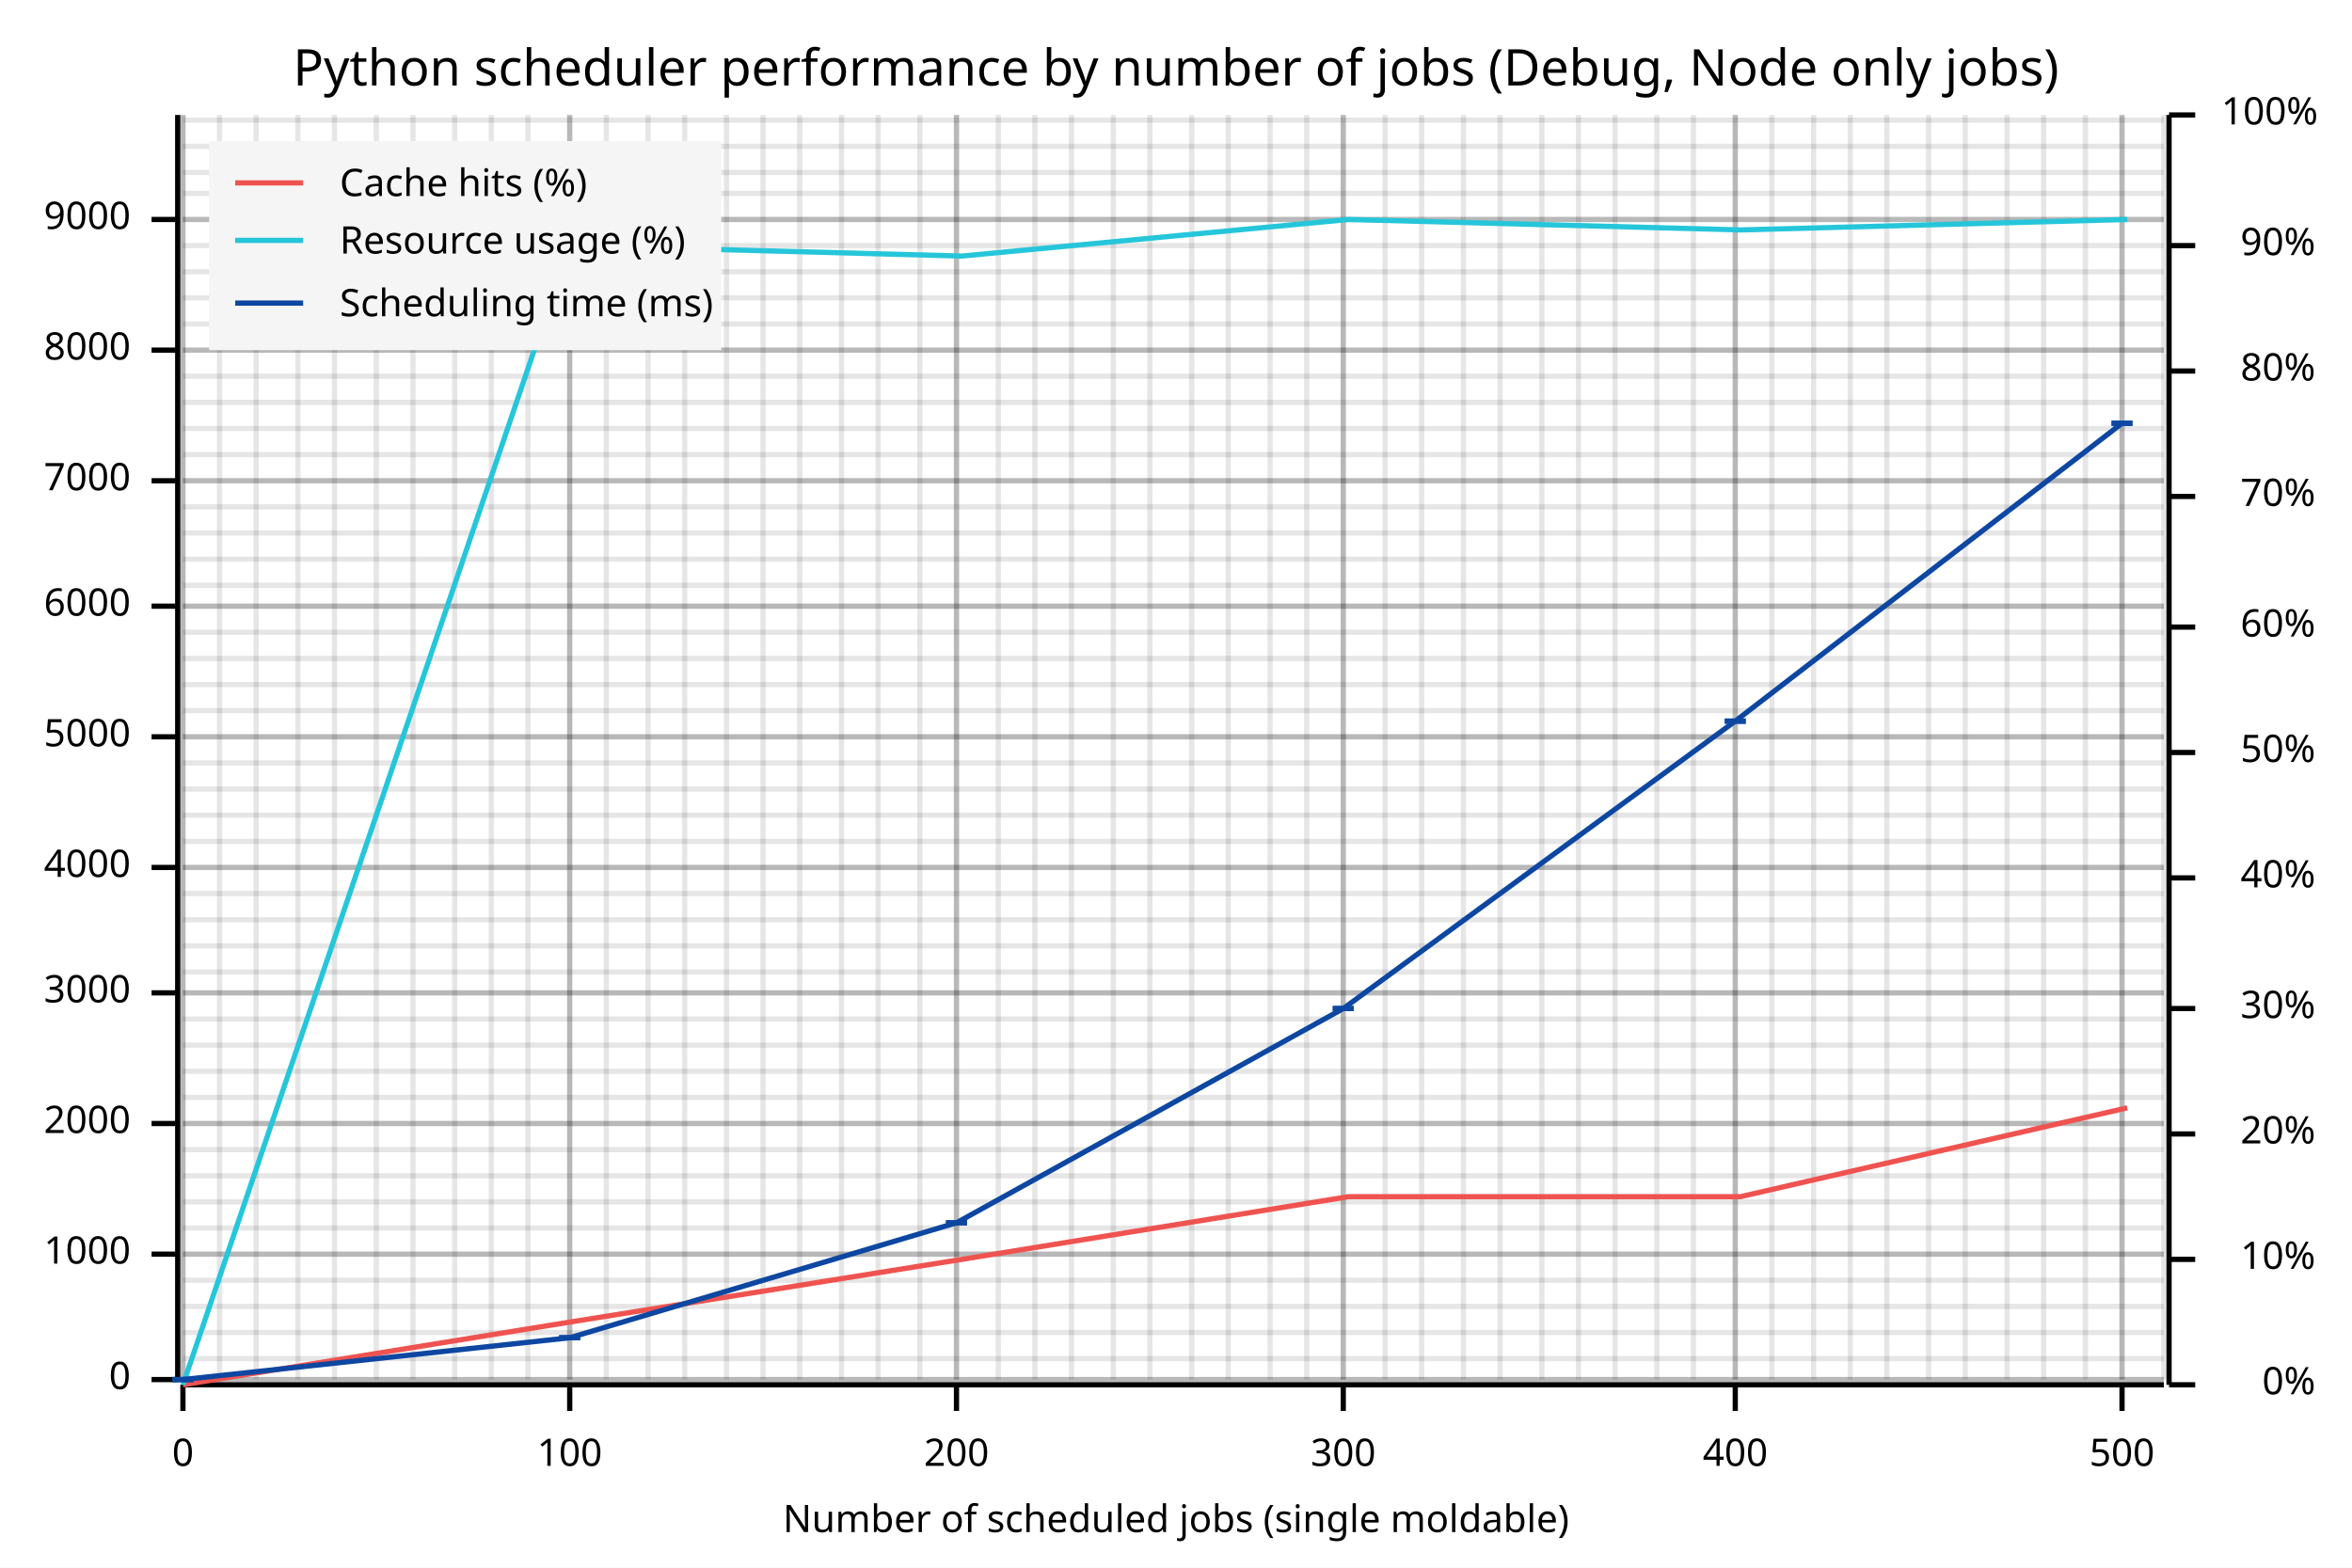
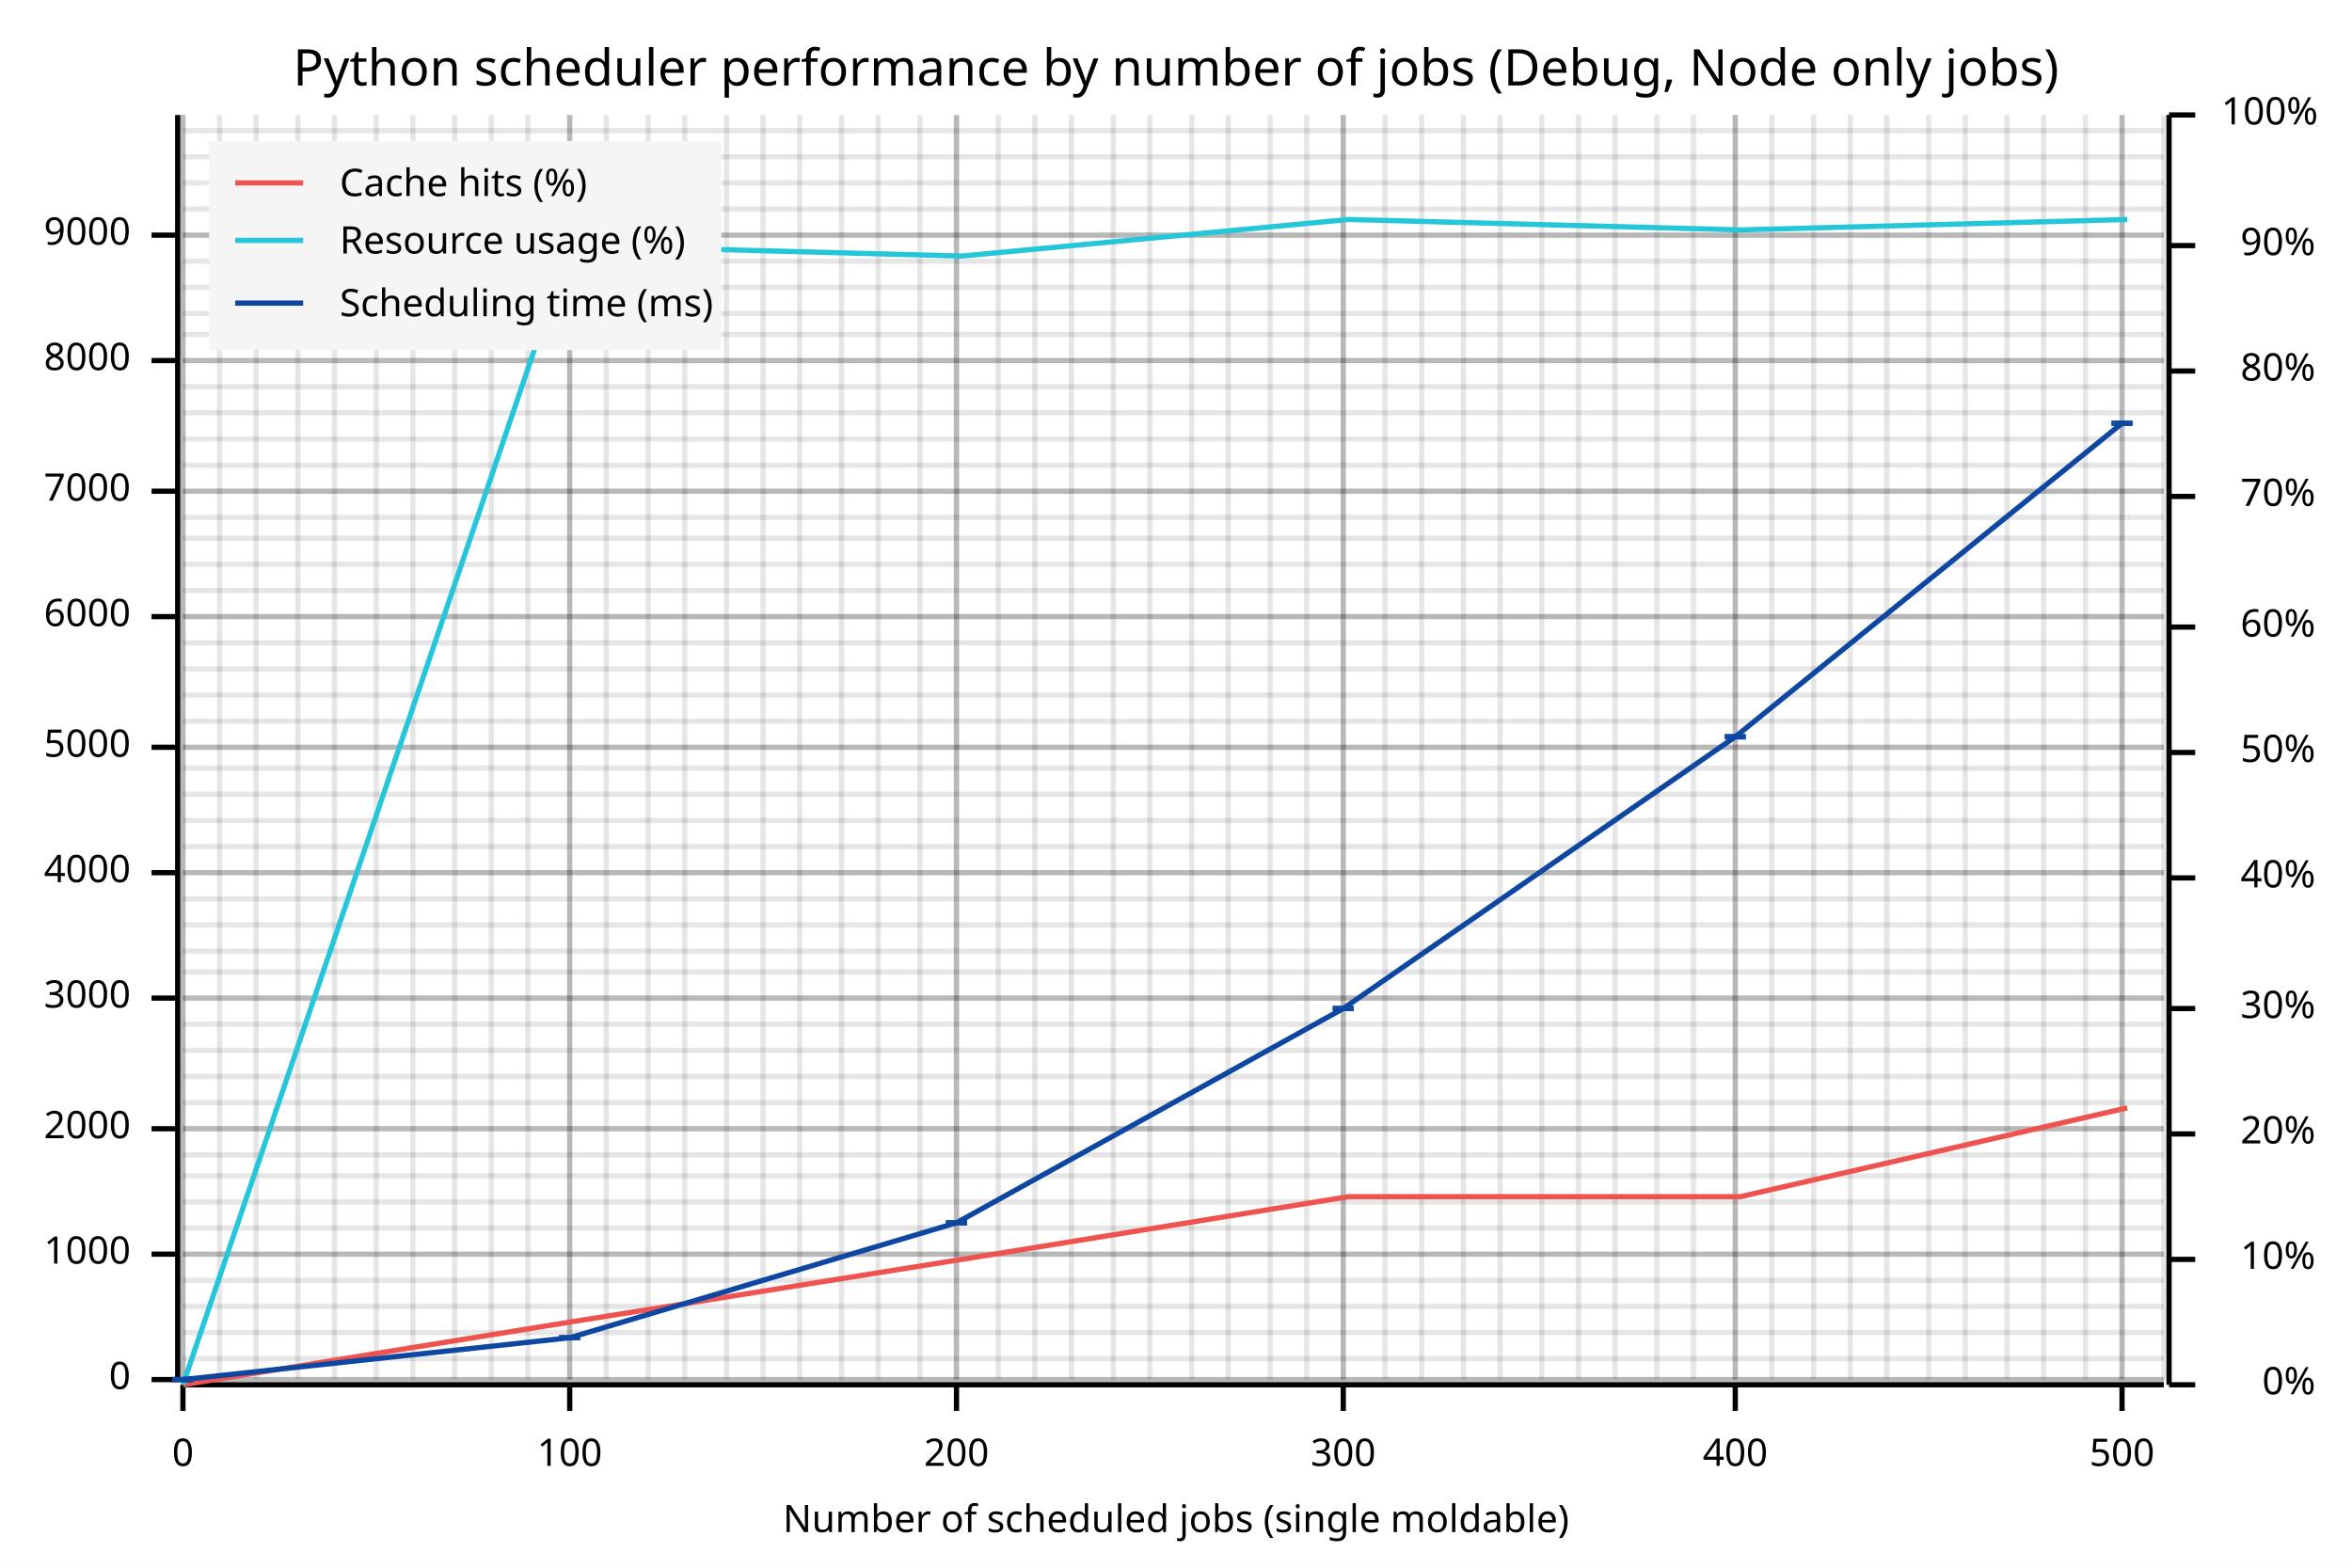
<svg xmlns="http://www.w3.org/2000/svg" width="450" height="300" viewBox="0 0 450 300">
  <rect x="0" y="0" width="450" height="300" opacity="1" fill="#FFFFFF" stroke="none" />
  <text x="225" y="9" dy="0.76em" text-anchor="middle" font-family="sans-serif" font-size="9.677" opacity="1" fill="#000000">
Python scheduler performance by number of jobs (Debug, Node only jobs)
</text>
  <line opacity="0.1" stroke="#000000" stroke-width="1" x1="35" y1="264" x2="35" y2="22" />
  <line opacity="0.1" stroke="#000000" stroke-width="1" x1="42" y1="264" x2="42" y2="22" />
  <line opacity="0.1" stroke="#000000" stroke-width="1" x1="49" y1="264" x2="49" y2="22" />
  <line opacity="0.1" stroke="#000000" stroke-width="1" x1="57" y1="264" x2="57" y2="22" />
  <line opacity="0.1" stroke="#000000" stroke-width="1" x1="64" y1="264" x2="64" y2="22" />
  <line opacity="0.1" stroke="#000000" stroke-width="1" x1="72" y1="264" x2="72" y2="22" />
  <line opacity="0.1" stroke="#000000" stroke-width="1" x1="79" y1="264" x2="79" y2="22" />
  <line opacity="0.1" stroke="#000000" stroke-width="1" x1="87" y1="264" x2="87" y2="22" />
  <line opacity="0.1" stroke="#000000" stroke-width="1" x1="94" y1="264" x2="94" y2="22" />
  <line opacity="0.1" stroke="#000000" stroke-width="1" x1="101" y1="264" x2="101" y2="22" />
  <line opacity="0.1" stroke="#000000" stroke-width="1" x1="109" y1="264" x2="109" y2="22" />
  <line opacity="0.1" stroke="#000000" stroke-width="1" x1="116" y1="264" x2="116" y2="22" />
  <line opacity="0.1" stroke="#000000" stroke-width="1" x1="124" y1="264" x2="124" y2="22" />
  <line opacity="0.1" stroke="#000000" stroke-width="1" x1="131" y1="264" x2="131" y2="22" />
  <line opacity="0.1" stroke="#000000" stroke-width="1" x1="139" y1="264" x2="139" y2="22" />
  <line opacity="0.1" stroke="#000000" stroke-width="1" x1="146" y1="264" x2="146" y2="22" />
  <line opacity="0.1" stroke="#000000" stroke-width="1" x1="153" y1="264" x2="153" y2="22" />
  <line opacity="0.1" stroke="#000000" stroke-width="1" x1="161" y1="264" x2="161" y2="22" />
  <line opacity="0.1" stroke="#000000" stroke-width="1" x1="168" y1="264" x2="168" y2="22" />
  <line opacity="0.1" stroke="#000000" stroke-width="1" x1="176" y1="264" x2="176" y2="22" />
  <line opacity="0.1" stroke="#000000" stroke-width="1" x1="183" y1="264" x2="183" y2="22" />
  <line opacity="0.1" stroke="#000000" stroke-width="1" x1="191" y1="264" x2="191" y2="22" />
  <line opacity="0.1" stroke="#000000" stroke-width="1" x1="198" y1="264" x2="198" y2="22" />
  <line opacity="0.1" stroke="#000000" stroke-width="1" x1="205" y1="264" x2="205" y2="22" />
  <line opacity="0.1" stroke="#000000" stroke-width="1" x1="213" y1="264" x2="213" y2="22" />
  <line opacity="0.1" stroke="#000000" stroke-width="1" x1="220" y1="264" x2="220" y2="22" />
  <line opacity="0.1" stroke="#000000" stroke-width="1" x1="228" y1="264" x2="228" y2="22" />
  <line opacity="0.1" stroke="#000000" stroke-width="1" x1="235" y1="264" x2="235" y2="22" />
  <line opacity="0.1" stroke="#000000" stroke-width="1" x1="243" y1="264" x2="243" y2="22" />
  <line opacity="0.1" stroke="#000000" stroke-width="1" x1="250" y1="264" x2="250" y2="22" />
  <line opacity="0.1" stroke="#000000" stroke-width="1" x1="257" y1="264" x2="257" y2="22" />
  <line opacity="0.1" stroke="#000000" stroke-width="1" x1="265" y1="264" x2="265" y2="22" />
  <line opacity="0.1" stroke="#000000" stroke-width="1" x1="272" y1="264" x2="272" y2="22" />
  <line opacity="0.1" stroke="#000000" stroke-width="1" x1="280" y1="264" x2="280" y2="22" />
  <line opacity="0.1" stroke="#000000" stroke-width="1" x1="287" y1="264" x2="287" y2="22" />
  <line opacity="0.1" stroke="#000000" stroke-width="1" x1="295" y1="264" x2="295" y2="22" />
  <line opacity="0.1" stroke="#000000" stroke-width="1" x1="302" y1="264" x2="302" y2="22" />
  <line opacity="0.1" stroke="#000000" stroke-width="1" x1="309" y1="264" x2="309" y2="22" />
  <line opacity="0.1" stroke="#000000" stroke-width="1" x1="317" y1="264" x2="317" y2="22" />
  <line opacity="0.1" stroke="#000000" stroke-width="1" x1="324" y1="264" x2="324" y2="22" />
  <line opacity="0.1" stroke="#000000" stroke-width="1" x1="332" y1="264" x2="332" y2="22" />
  <line opacity="0.1" stroke="#000000" stroke-width="1" x1="339" y1="264" x2="339" y2="22" />
  <line opacity="0.1" stroke="#000000" stroke-width="1" x1="347" y1="264" x2="347" y2="22" />
  <line opacity="0.1" stroke="#000000" stroke-width="1" x1="354" y1="264" x2="354" y2="22" />
  <line opacity="0.1" stroke="#000000" stroke-width="1" x1="361" y1="264" x2="361" y2="22" />
  <line opacity="0.1" stroke="#000000" stroke-width="1" x1="369" y1="264" x2="369" y2="22" />
  <line opacity="0.1" stroke="#000000" stroke-width="1" x1="376" y1="264" x2="376" y2="22" />
  <line opacity="0.1" stroke="#000000" stroke-width="1" x1="384" y1="264" x2="384" y2="22" />
  <line opacity="0.1" stroke="#000000" stroke-width="1" x1="391" y1="264" x2="391" y2="22" />
  <line opacity="0.1" stroke="#000000" stroke-width="1" x1="399" y1="264" x2="399" y2="22" />
  <line opacity="0.1" stroke="#000000" stroke-width="1" x1="406" y1="264" x2="406" y2="22" />
  <line opacity="0.1" stroke="#000000" stroke-width="1" x1="414" y1="264" x2="414" y2="22" />
  <line opacity="0.1" stroke="#000000" stroke-width="1" x1="35" y1="264" x2="414" y2="264" />
  <line opacity="0.1" stroke="#000000" stroke-width="1" x1="35" y1="260" x2="414" y2="260" />
  <line opacity="0.1" stroke="#000000" stroke-width="1" x1="35" y1="255" x2="414" y2="255" />
  <line opacity="0.1" stroke="#000000" stroke-width="1" x1="35" y1="250" x2="414" y2="250" />
  <line opacity="0.1" stroke="#000000" stroke-width="1" x1="35" y1="245" x2="414" y2="245" />
  <line opacity="0.1" stroke="#000000" stroke-width="1" x1="35" y1="240" x2="414" y2="240" />
  <line opacity="0.1" stroke="#000000" stroke-width="1" x1="35" y1="235" x2="414" y2="235" />
  <line opacity="0.1" stroke="#000000" stroke-width="1" x1="35" y1="230" x2="414" y2="230" />
  <line opacity="0.1" stroke="#000000" stroke-width="1" x1="35" y1="225" x2="414" y2="225" />
-   <line opacity="0.1" stroke="#000000" stroke-width="1" x1="35" y1="220" x2="414" y2="220" />
-   <line opacity="0.1" stroke="#000000" stroke-width="1" x1="35" y1="215" x2="414" y2="215" />
-   <line opacity="0.1" stroke="#000000" stroke-width="1" x1="35" y1="210" x2="414" y2="210" />
-   <line opacity="0.1" stroke="#000000" stroke-width="1" x1="35" y1="205" x2="414" y2="205" />
-   <line opacity="0.1" stroke="#000000" stroke-width="1" x1="35" y1="200" x2="414" y2="200" />
-   <line opacity="0.1" stroke="#000000" stroke-width="1" x1="35" y1="195" x2="414" y2="195" />
-   <line opacity="0.1" stroke="#000000" stroke-width="1" x1="35" y1="190" x2="414" y2="190" />
+   <line opacity="0.1" stroke="#000000" stroke-width="1" x1="35" y1="221" x2="414" y2="221" />
+   <line opacity="0.1" stroke="#000000" stroke-width="1" x1="35" y1="216" x2="414" y2="216" />
+   <line opacity="0.1" stroke="#000000" stroke-width="1" x1="35" y1="211" x2="414" y2="211" />
+   <line opacity="0.1" stroke="#000000" stroke-width="1" x1="35" y1="206" x2="414" y2="206" />
+   <line opacity="0.1" stroke="#000000" stroke-width="1" x1="35" y1="201" x2="414" y2="201" />
+   <line opacity="0.1" stroke="#000000" stroke-width="1" x1="35" y1="196" x2="414" y2="196" />
+   <line opacity="0.1" stroke="#000000" stroke-width="1" x1="35" y1="191" x2="414" y2="191" />
  <line opacity="0.1" stroke="#000000" stroke-width="1" x1="35" y1="186" x2="414" y2="186" />
-   <line opacity="0.1" stroke="#000000" stroke-width="1" x1="35" y1="181" x2="414" y2="181" />
-   <line opacity="0.1" stroke="#000000" stroke-width="1" x1="35" y1="176" x2="414" y2="176" />
-   <line opacity="0.1" stroke="#000000" stroke-width="1" x1="35" y1="171" x2="414" y2="171" />
-   <line opacity="0.1" stroke="#000000" stroke-width="1" x1="35" y1="166" x2="414" y2="166" />
-   <line opacity="0.1" stroke="#000000" stroke-width="1" x1="35" y1="161" x2="414" y2="161" />
-   <line opacity="0.1" stroke="#000000" stroke-width="1" x1="35" y1="156" x2="414" y2="156" />
-   <line opacity="0.1" stroke="#000000" stroke-width="1" x1="35" y1="151" x2="414" y2="151" />
-   <line opacity="0.1" stroke="#000000" stroke-width="1" x1="35" y1="146" x2="414" y2="146" />
-   <line opacity="0.1" stroke="#000000" stroke-width="1" x1="35" y1="141" x2="414" y2="141" />
-   <line opacity="0.1" stroke="#000000" stroke-width="1" x1="35" y1="136" x2="414" y2="136" />
-   <line opacity="0.1" stroke="#000000" stroke-width="1" x1="35" y1="131" x2="414" y2="131" />
-   <line opacity="0.1" stroke="#000000" stroke-width="1" x1="35" y1="126" x2="414" y2="126" />
-   <line opacity="0.1" stroke="#000000" stroke-width="1" x1="35" y1="121" x2="414" y2="121" />
-   <line opacity="0.1" stroke="#000000" stroke-width="1" x1="35" y1="116" x2="414" y2="116" />
-   <line opacity="0.1" stroke="#000000" stroke-width="1" x1="35" y1="112" x2="414" y2="112" />
-   <line opacity="0.1" stroke="#000000" stroke-width="1" x1="35" y1="107" x2="414" y2="107" />
-   <line opacity="0.1" stroke="#000000" stroke-width="1" x1="35" y1="102" x2="414" y2="102" />
-   <line opacity="0.1" stroke="#000000" stroke-width="1" x1="35" y1="97" x2="414" y2="97" />
-   <line opacity="0.1" stroke="#000000" stroke-width="1" x1="35" y1="92" x2="414" y2="92" />
-   <line opacity="0.1" stroke="#000000" stroke-width="1" x1="35" y1="87" x2="414" y2="87" />
-   <line opacity="0.1" stroke="#000000" stroke-width="1" x1="35" y1="82" x2="414" y2="82" />
-   <line opacity="0.1" stroke="#000000" stroke-width="1" x1="35" y1="77" x2="414" y2="77" />
-   <line opacity="0.1" stroke="#000000" stroke-width="1" x1="35" y1="72" x2="414" y2="72" />
-   <line opacity="0.1" stroke="#000000" stroke-width="1" x1="35" y1="67" x2="414" y2="67" />
-   <line opacity="0.1" stroke="#000000" stroke-width="1" x1="35" y1="62" x2="414" y2="62" />
-   <line opacity="0.1" stroke="#000000" stroke-width="1" x1="35" y1="57" x2="414" y2="57" />
-   <line opacity="0.1" stroke="#000000" stroke-width="1" x1="35" y1="52" x2="414" y2="52" />
-   <line opacity="0.1" stroke="#000000" stroke-width="1" x1="35" y1="47" x2="414" y2="47" />
-   <line opacity="0.1" stroke="#000000" stroke-width="1" x1="35" y1="42" x2="414" y2="42" />
-   <line opacity="0.1" stroke="#000000" stroke-width="1" x1="35" y1="37" x2="414" y2="37" />
-   <line opacity="0.1" stroke="#000000" stroke-width="1" x1="35" y1="33" x2="414" y2="33" />
-   <line opacity="0.1" stroke="#000000" stroke-width="1" x1="35" y1="28" x2="414" y2="28" />
-   <line opacity="0.1" stroke="#000000" stroke-width="1" x1="35" y1="23" x2="414" y2="23" />
+   <line opacity="0.1" stroke="#000000" stroke-width="1" x1="35" y1="182" x2="414" y2="182" />
+   <line opacity="0.1" stroke="#000000" stroke-width="1" x1="35" y1="177" x2="414" y2="177" />
+   <line opacity="0.1" stroke="#000000" stroke-width="1" x1="35" y1="172" x2="414" y2="172" />
+   <line opacity="0.1" stroke="#000000" stroke-width="1" x1="35" y1="167" x2="414" y2="167" />
+   <line opacity="0.1" stroke="#000000" stroke-width="1" x1="35" y1="162" x2="414" y2="162" />
+   <line opacity="0.1" stroke="#000000" stroke-width="1" x1="35" y1="157" x2="414" y2="157" />
+   <line opacity="0.1" stroke="#000000" stroke-width="1" x1="35" y1="152" x2="414" y2="152" />
+   <line opacity="0.1" stroke="#000000" stroke-width="1" x1="35" y1="147" x2="414" y2="147" />
+   <line opacity="0.1" stroke="#000000" stroke-width="1" x1="35" y1="143" x2="414" y2="143" />
+   <line opacity="0.1" stroke="#000000" stroke-width="1" x1="35" y1="138" x2="414" y2="138" />
+   <line opacity="0.1" stroke="#000000" stroke-width="1" x1="35" y1="133" x2="414" y2="133" />
+   <line opacity="0.1" stroke="#000000" stroke-width="1" x1="35" y1="128" x2="414" y2="128" />
+   <line opacity="0.1" stroke="#000000" stroke-width="1" x1="35" y1="123" x2="414" y2="123" />
+   <line opacity="0.1" stroke="#000000" stroke-width="1" x1="35" y1="118" x2="414" y2="118" />
+   <line opacity="0.1" stroke="#000000" stroke-width="1" x1="35" y1="113" x2="414" y2="113" />
+   <line opacity="0.1" stroke="#000000" stroke-width="1" x1="35" y1="108" x2="414" y2="108" />
+   <line opacity="0.1" stroke="#000000" stroke-width="1" x1="35" y1="103" x2="414" y2="103" />
+   <line opacity="0.1" stroke="#000000" stroke-width="1" x1="35" y1="99" x2="414" y2="99" />
+   <line opacity="0.1" stroke="#000000" stroke-width="1" x1="35" y1="94" x2="414" y2="94" />
+   <line opacity="0.1" stroke="#000000" stroke-width="1" x1="35" y1="89" x2="414" y2="89" />
+   <line opacity="0.1" stroke="#000000" stroke-width="1" x1="35" y1="84" x2="414" y2="84" />
+   <line opacity="0.1" stroke="#000000" stroke-width="1" x1="35" y1="79" x2="414" y2="79" />
+   <line opacity="0.1" stroke="#000000" stroke-width="1" x1="35" y1="74" x2="414" y2="74" />
+   <line opacity="0.1" stroke="#000000" stroke-width="1" x1="35" y1="69" x2="414" y2="69" />
+   <line opacity="0.1" stroke="#000000" stroke-width="1" x1="35" y1="64" x2="414" y2="64" />
+   <line opacity="0.1" stroke="#000000" stroke-width="1" x1="35" y1="60" x2="414" y2="60" />
+   <line opacity="0.1" stroke="#000000" stroke-width="1" x1="35" y1="55" x2="414" y2="55" />
+   <line opacity="0.1" stroke="#000000" stroke-width="1" x1="35" y1="50" x2="414" y2="50" />
+   <line opacity="0.1" stroke="#000000" stroke-width="1" x1="35" y1="45" x2="414" y2="45" />
+   <line opacity="0.1" stroke="#000000" stroke-width="1" x1="35" y1="40" x2="414" y2="40" />
+   <line opacity="0.1" stroke="#000000" stroke-width="1" x1="35" y1="35" x2="414" y2="35" />
+   <line opacity="0.1" stroke="#000000" stroke-width="1" x1="35" y1="30" x2="414" y2="30" />
+   <line opacity="0.1" stroke="#000000" stroke-width="1" x1="35" y1="25" x2="414" y2="25" />
  <text x="225" y="295" dy="-0.5ex" text-anchor="middle" font-family="sans-serif" font-size="7.258" opacity="1" fill="#000000">
Number of scheduled jobs (single moldable)
</text>
  <line opacity="0.2" stroke="#000000" stroke-width="1" x1="35" y1="264" x2="35" y2="22" />
  <line opacity="0.2" stroke="#000000" stroke-width="1" x1="109" y1="264" x2="109" y2="22" />
  <line opacity="0.2" stroke="#000000" stroke-width="1" x1="183" y1="264" x2="183" y2="22" />
  <line opacity="0.2" stroke="#000000" stroke-width="1" x1="257" y1="264" x2="257" y2="22" />
  <line opacity="0.2" stroke="#000000" stroke-width="1" x1="332" y1="264" x2="332" y2="22" />
  <line opacity="0.2" stroke="#000000" stroke-width="1" x1="406" y1="264" x2="406" y2="22" />
  <line opacity="0.2" stroke="#000000" stroke-width="1" x1="35" y1="264" x2="414" y2="264" />
  <line opacity="0.2" stroke="#000000" stroke-width="1" x1="35" y1="240" x2="414" y2="240" />
-   <line opacity="0.2" stroke="#000000" stroke-width="1" x1="35" y1="215" x2="414" y2="215" />
-   <line opacity="0.2" stroke="#000000" stroke-width="1" x1="35" y1="190" x2="414" y2="190" />
-   <line opacity="0.2" stroke="#000000" stroke-width="1" x1="35" y1="166" x2="414" y2="166" />
-   <line opacity="0.2" stroke="#000000" stroke-width="1" x1="35" y1="141" x2="414" y2="141" />
-   <line opacity="0.2" stroke="#000000" stroke-width="1" x1="35" y1="116" x2="414" y2="116" />
-   <line opacity="0.2" stroke="#000000" stroke-width="1" x1="35" y1="92" x2="414" y2="92" />
-   <line opacity="0.2" stroke="#000000" stroke-width="1" x1="35" y1="67" x2="414" y2="67" />
-   <line opacity="0.2" stroke="#000000" stroke-width="1" x1="35" y1="42" x2="414" y2="42" />
+   <line opacity="0.2" stroke="#000000" stroke-width="1" x1="35" y1="216" x2="414" y2="216" />
+   <line opacity="0.2" stroke="#000000" stroke-width="1" x1="35" y1="191" x2="414" y2="191" />
+   <line opacity="0.2" stroke="#000000" stroke-width="1" x1="35" y1="167" x2="414" y2="167" />
+   <line opacity="0.2" stroke="#000000" stroke-width="1" x1="35" y1="143" x2="414" y2="143" />
+   <line opacity="0.2" stroke="#000000" stroke-width="1" x1="35" y1="118" x2="414" y2="118" />
+   <line opacity="0.2" stroke="#000000" stroke-width="1" x1="35" y1="94" x2="414" y2="94" />
+   <line opacity="0.2" stroke="#000000" stroke-width="1" x1="35" y1="69" x2="414" y2="69" />
+   <line opacity="0.2" stroke="#000000" stroke-width="1" x1="35" y1="45" x2="414" y2="45" />
  <polyline fill="none" opacity="1" stroke="#000000" stroke-width="1" points="34,22 34,264 " />
  <text x="25" y="264" dy="0.5ex" text-anchor="end" font-family="sans-serif" font-size="7.258" opacity="1" fill="#000000">
0
</text>
  <polyline fill="none" opacity="1" stroke="#000000" stroke-width="1" points="29,264 34,264 " />
  <text x="25" y="240" dy="0.5ex" text-anchor="end" font-family="sans-serif" font-size="7.258" opacity="1" fill="#000000">
1000
</text>
  <polyline fill="none" opacity="1" stroke="#000000" stroke-width="1" points="29,240 34,240 " />
-   <text x="25" y="215" dy="0.5ex" text-anchor="end" font-family="sans-serif" font-size="7.258" opacity="1" fill="#000000">
+   <text x="25" y="216" dy="0.5ex" text-anchor="end" font-family="sans-serif" font-size="7.258" opacity="1" fill="#000000">
2000
</text>
-   <polyline fill="none" opacity="1" stroke="#000000" stroke-width="1" points="29,215 34,215 " />
-   <text x="25" y="190" dy="0.5ex" text-anchor="end" font-family="sans-serif" font-size="7.258" opacity="1" fill="#000000">
+   <polyline fill="none" opacity="1" stroke="#000000" stroke-width="1" points="29,216 34,216 " />
+   <text x="25" y="191" dy="0.5ex" text-anchor="end" font-family="sans-serif" font-size="7.258" opacity="1" fill="#000000">
3000
</text>
-   <polyline fill="none" opacity="1" stroke="#000000" stroke-width="1" points="29,190 34,190 " />
-   <text x="25" y="166" dy="0.5ex" text-anchor="end" font-family="sans-serif" font-size="7.258" opacity="1" fill="#000000">
+   <polyline fill="none" opacity="1" stroke="#000000" stroke-width="1" points="29,191 34,191 " />
+   <text x="25" y="167" dy="0.5ex" text-anchor="end" font-family="sans-serif" font-size="7.258" opacity="1" fill="#000000">
4000
</text>
-   <polyline fill="none" opacity="1" stroke="#000000" stroke-width="1" points="29,166 34,166 " />
-   <text x="25" y="141" dy="0.5ex" text-anchor="end" font-family="sans-serif" font-size="7.258" opacity="1" fill="#000000">
+   <polyline fill="none" opacity="1" stroke="#000000" stroke-width="1" points="29,167 34,167 " />
+   <text x="25" y="143" dy="0.5ex" text-anchor="end" font-family="sans-serif" font-size="7.258" opacity="1" fill="#000000">
5000
</text>
-   <polyline fill="none" opacity="1" stroke="#000000" stroke-width="1" points="29,141 34,141 " />
-   <text x="25" y="116" dy="0.5ex" text-anchor="end" font-family="sans-serif" font-size="7.258" opacity="1" fill="#000000">
+   <polyline fill="none" opacity="1" stroke="#000000" stroke-width="1" points="29,143 34,143 " />
+   <text x="25" y="118" dy="0.5ex" text-anchor="end" font-family="sans-serif" font-size="7.258" opacity="1" fill="#000000">
6000
</text>
-   <polyline fill="none" opacity="1" stroke="#000000" stroke-width="1" points="29,116 34,116 " />
-   <text x="25" y="92" dy="0.5ex" text-anchor="end" font-family="sans-serif" font-size="7.258" opacity="1" fill="#000000">
+   <polyline fill="none" opacity="1" stroke="#000000" stroke-width="1" points="29,118 34,118 " />
+   <text x="25" y="94" dy="0.5ex" text-anchor="end" font-family="sans-serif" font-size="7.258" opacity="1" fill="#000000">
7000
</text>
-   <polyline fill="none" opacity="1" stroke="#000000" stroke-width="1" points="29,92 34,92 " />
-   <text x="25" y="67" dy="0.5ex" text-anchor="end" font-family="sans-serif" font-size="7.258" opacity="1" fill="#000000">
+   <polyline fill="none" opacity="1" stroke="#000000" stroke-width="1" points="29,94 34,94 " />
+   <text x="25" y="69" dy="0.5ex" text-anchor="end" font-family="sans-serif" font-size="7.258" opacity="1" fill="#000000">
8000
</text>
-   <polyline fill="none" opacity="1" stroke="#000000" stroke-width="1" points="29,67 34,67 " />
-   <text x="25" y="42" dy="0.5ex" text-anchor="end" font-family="sans-serif" font-size="7.258" opacity="1" fill="#000000">
+   <polyline fill="none" opacity="1" stroke="#000000" stroke-width="1" points="29,69 34,69 " />
+   <text x="25" y="45" dy="0.5ex" text-anchor="end" font-family="sans-serif" font-size="7.258" opacity="1" fill="#000000">
9000
</text>
-   <polyline fill="none" opacity="1" stroke="#000000" stroke-width="1" points="29,42 34,42 " />
+   <polyline fill="none" opacity="1" stroke="#000000" stroke-width="1" points="29,45 34,45 " />
  <polyline fill="none" opacity="1" stroke="#000000" stroke-width="1" points="35,265 414,265 " />
  <text x="35" y="275" dy="0.76em" text-anchor="middle" font-family="sans-serif" font-size="7.258" opacity="1" fill="#000000">
0
</text>
  <polyline fill="none" opacity="1" stroke="#000000" stroke-width="1" points="35,265 35,270 " />
  <text x="109" y="275" dy="0.76em" text-anchor="middle" font-family="sans-serif" font-size="7.258" opacity="1" fill="#000000">
100
</text>
  <polyline fill="none" opacity="1" stroke="#000000" stroke-width="1" points="109,265 109,270 " />
  <text x="183" y="275" dy="0.76em" text-anchor="middle" font-family="sans-serif" font-size="7.258" opacity="1" fill="#000000">
200
</text>
  <polyline fill="none" opacity="1" stroke="#000000" stroke-width="1" points="183,265 183,270 " />
  <text x="257" y="275" dy="0.76em" text-anchor="middle" font-family="sans-serif" font-size="7.258" opacity="1" fill="#000000">
300
</text>
  <polyline fill="none" opacity="1" stroke="#000000" stroke-width="1" points="257,265 257,270 " />
  <text x="332" y="275" dy="0.76em" text-anchor="middle" font-family="sans-serif" font-size="7.258" opacity="1" fill="#000000">
400
</text>
  <polyline fill="none" opacity="1" stroke="#000000" stroke-width="1" points="332,265 332,270 " />
  <text x="406" y="275" dy="0.76em" text-anchor="middle" font-family="sans-serif" font-size="7.258" opacity="1" fill="#000000">
500
</text>
  <polyline fill="none" opacity="1" stroke="#000000" stroke-width="1" points="406,265 406,270 " />
  <polyline fill="none" opacity="1" stroke="#000000" stroke-width="1" points="415,22 415,265 " />
  <text x="443" y="265" dy="0.5ex" text-anchor="end" font-family="sans-serif" font-size="7.258" opacity="1" fill="#000000">
0%
</text>
  <polyline fill="none" opacity="1" stroke="#000000" stroke-width="1" points="415,265 420,265 " />
  <text x="443" y="241" dy="0.5ex" text-anchor="end" font-family="sans-serif" font-size="7.258" opacity="1" fill="#000000">
10%
</text>
  <polyline fill="none" opacity="1" stroke="#000000" stroke-width="1" points="415,241 420,241 " />
  <text x="443" y="217" dy="0.5ex" text-anchor="end" font-family="sans-serif" font-size="7.258" opacity="1" fill="#000000">
20%
</text>
  <polyline fill="none" opacity="1" stroke="#000000" stroke-width="1" points="415,217 420,217 " />
  <text x="443" y="193" dy="0.5ex" text-anchor="end" font-family="sans-serif" font-size="7.258" opacity="1" fill="#000000">
30%
</text>
  <polyline fill="none" opacity="1" stroke="#000000" stroke-width="1" points="415,193 420,193 " />
  <text x="443" y="168" dy="0.5ex" text-anchor="end" font-family="sans-serif" font-size="7.258" opacity="1" fill="#000000">
40%
</text>
  <polyline fill="none" opacity="1" stroke="#000000" stroke-width="1" points="415,168 420,168 " />
  <text x="443" y="144" dy="0.5ex" text-anchor="end" font-family="sans-serif" font-size="7.258" opacity="1" fill="#000000">
50%
</text>
  <polyline fill="none" opacity="1" stroke="#000000" stroke-width="1" points="415,144 420,144 " />
  <text x="443" y="120" dy="0.5ex" text-anchor="end" font-family="sans-serif" font-size="7.258" opacity="1" fill="#000000">
60%
</text>
  <polyline fill="none" opacity="1" stroke="#000000" stroke-width="1" points="415,120 420,120 " />
  <text x="443" y="95" dy="0.5ex" text-anchor="end" font-family="sans-serif" font-size="7.258" opacity="1" fill="#000000">
70%
</text>
  <polyline fill="none" opacity="1" stroke="#000000" stroke-width="1" points="415,95 420,95 " />
  <text x="443" y="71" dy="0.5ex" text-anchor="end" font-family="sans-serif" font-size="7.258" opacity="1" fill="#000000">
80%
</text>
  <polyline fill="none" opacity="1" stroke="#000000" stroke-width="1" points="415,71 420,71 " />
  <text x="443" y="47" dy="0.5ex" text-anchor="end" font-family="sans-serif" font-size="7.258" opacity="1" fill="#000000">
90%
</text>
  <polyline fill="none" opacity="1" stroke="#000000" stroke-width="1" points="415,47 420,47 " />
  <text x="425" y="22" dy="0.5ex" text-anchor="start" font-family="sans-serif" font-size="7.258" opacity="1" fill="#000000">
100%
</text>
  <polyline fill="none" opacity="1" stroke="#000000" stroke-width="1" points="415,22 420,22 " />
  <polyline fill="none" opacity="1" stroke="#EF5350" stroke-width="1" points="35,265 109,253 184,241 258,229 333,229 407,212 " />
  <polyline fill="none" opacity="1" stroke="#26C6DA" stroke-width="1" points="35,265 109,47 184,49 258,42 333,44 407,42 " />
-   <polyline fill="none" opacity="1" stroke="#0D47A1" stroke-width="1" points="35,264 109,256 183,234 257,193 332,138 406,81 " />
+   <polyline fill="none" opacity="1" stroke="#0D47A1" stroke-width="1" points="35,264 109,256 183,234 257,193 332,141 406,81 " />
  <line opacity="0.8" stroke="#0D47A1" stroke-width="1" x1="33" y1="264" x2="37" y2="264" />
  <line opacity="0.8" stroke="#0D47A1" stroke-width="1" x1="35" y1="264" x2="35" y2="264" />
  <rect x="33" y="264" width="4" height="0" opacity="0.8" fill="none" stroke="#0D47A1" />
  <line opacity="0.8" stroke="#0D47A1" stroke-width="1" x1="33" y1="264" x2="37" y2="264" />
  <line opacity="0.8" stroke="#0D47A1" stroke-width="1" x1="35" y1="264" x2="35" y2="264" />
  <line opacity="0.8" stroke="#0D47A1" stroke-width="1" x1="33" y1="264" x2="37" y2="264" />
  <line opacity="0.8" stroke="#0D47A1" stroke-width="1" x1="107" y1="256" x2="111" y2="256" />
  <line opacity="0.8" stroke="#0D47A1" stroke-width="1" x1="109" y1="256" x2="109" y2="256" />
  <rect x="107" y="256" width="4" height="0" opacity="0.8" fill="none" stroke="#0D47A1" />
  <line opacity="0.8" stroke="#0D47A1" stroke-width="1" x1="107" y1="256" x2="111" y2="256" />
  <line opacity="0.8" stroke="#0D47A1" stroke-width="1" x1="109" y1="256" x2="109" y2="256" />
  <line opacity="0.8" stroke="#0D47A1" stroke-width="1" x1="107" y1="256" x2="111" y2="256" />
  <line opacity="0.8" stroke="#0D47A1" stroke-width="1" x1="181" y1="234" x2="185" y2="234" />
  <line opacity="0.8" stroke="#0D47A1" stroke-width="1" x1="183" y1="234" x2="183" y2="234" />
  <rect x="181" y="234" width="4" height="0" opacity="0.8" fill="none" stroke="#0D47A1" />
  <line opacity="0.8" stroke="#0D47A1" stroke-width="1" x1="181" y1="234" x2="185" y2="234" />
  <line opacity="0.8" stroke="#0D47A1" stroke-width="1" x1="183" y1="234" x2="183" y2="234" />
  <line opacity="0.8" stroke="#0D47A1" stroke-width="1" x1="181" y1="234" x2="185" y2="234" />
  <line opacity="0.8" stroke="#0D47A1" stroke-width="1" x1="255" y1="193" x2="259" y2="193" />
  <line opacity="0.8" stroke="#0D47A1" stroke-width="1" x1="257" y1="193" x2="257" y2="193" />
  <rect x="255" y="193" width="4" height="0" opacity="0.8" fill="none" stroke="#0D47A1" />
  <line opacity="0.8" stroke="#0D47A1" stroke-width="1" x1="255" y1="193" x2="259" y2="193" />
  <line opacity="0.8" stroke="#0D47A1" stroke-width="1" x1="257" y1="193" x2="257" y2="193" />
  <line opacity="0.8" stroke="#0D47A1" stroke-width="1" x1="255" y1="193" x2="259" y2="193" />
-   <line opacity="0.8" stroke="#0D47A1" stroke-width="1" x1="330" y1="138" x2="334" y2="138" />
-   <line opacity="0.8" stroke="#0D47A1" stroke-width="1" x1="332" y1="138" x2="332" y2="138" />
-   <rect x="330" y="138" width="4" height="0" opacity="0.8" fill="none" stroke="#0D47A1" />
-   <line opacity="0.8" stroke="#0D47A1" stroke-width="1" x1="330" y1="138" x2="334" y2="138" />
-   <line opacity="0.8" stroke="#0D47A1" stroke-width="1" x1="332" y1="138" x2="332" y2="138" />
-   <line opacity="0.8" stroke="#0D47A1" stroke-width="1" x1="330" y1="138" x2="334" y2="138" />
+   <line opacity="0.8" stroke="#0D47A1" stroke-width="1" x1="330" y1="141" x2="334" y2="141" />
+   <line opacity="0.8" stroke="#0D47A1" stroke-width="1" x1="332" y1="141" x2="332" y2="141" />
+   <rect x="330" y="141" width="4" height="0" opacity="0.8" fill="none" stroke="#0D47A1" />
+   <line opacity="0.8" stroke="#0D47A1" stroke-width="1" x1="330" y1="141" x2="334" y2="141" />
+   <line opacity="0.8" stroke="#0D47A1" stroke-width="1" x1="332" y1="141" x2="332" y2="141" />
+   <line opacity="0.8" stroke="#0D47A1" stroke-width="1" x1="330" y1="141" x2="334" y2="141" />
  <line opacity="0.8" stroke="#0D47A1" stroke-width="1" x1="404" y1="81" x2="408" y2="81" />
  <line opacity="0.8" stroke="#0D47A1" stroke-width="1" x1="406" y1="81" x2="406" y2="81" />
  <rect x="404" y="81" width="4" height="0" opacity="0.8" fill="none" stroke="#0D47A1" />
  <line opacity="0.8" stroke="#0D47A1" stroke-width="1" x1="404" y1="81" x2="408" y2="81" />
  <line opacity="0.8" stroke="#0D47A1" stroke-width="1" x1="406" y1="81" x2="406" y2="81" />
  <line opacity="0.8" stroke="#0D47A1" stroke-width="1" x1="404" y1="81" x2="408" y2="81" />
  <rect x="40" y="27" width="98" height="40" opacity="1" fill="#F5F5F5" stroke="none" />
  <text x="65" y="32" dy="0.76em" text-anchor="start" font-family="sans-serif" font-size="7.258" opacity="1" fill="#000000">
Cache hits (%)
</text>
  <text x="65" y="43" dy="0.76em" text-anchor="start" font-family="sans-serif" font-size="7.258" opacity="1" fill="#000000">
Resource usage (%)
</text>
  <text x="65" y="55" dy="0.76em" text-anchor="start" font-family="sans-serif" font-size="7.258" opacity="1" fill="#000000">
Scheduling time (ms)
</text>
  <polyline fill="none" opacity="1" stroke="#EF5350" stroke-width="1" points="45,35 58,35 " />
  <polyline fill="none" opacity="1" stroke="#26C6DA" stroke-width="1" points="45,46 58,46 " />
  <polyline fill="none" opacity="1" stroke="#0D47A1" stroke-width="1" points="45,58 58,58 " />
</svg>
